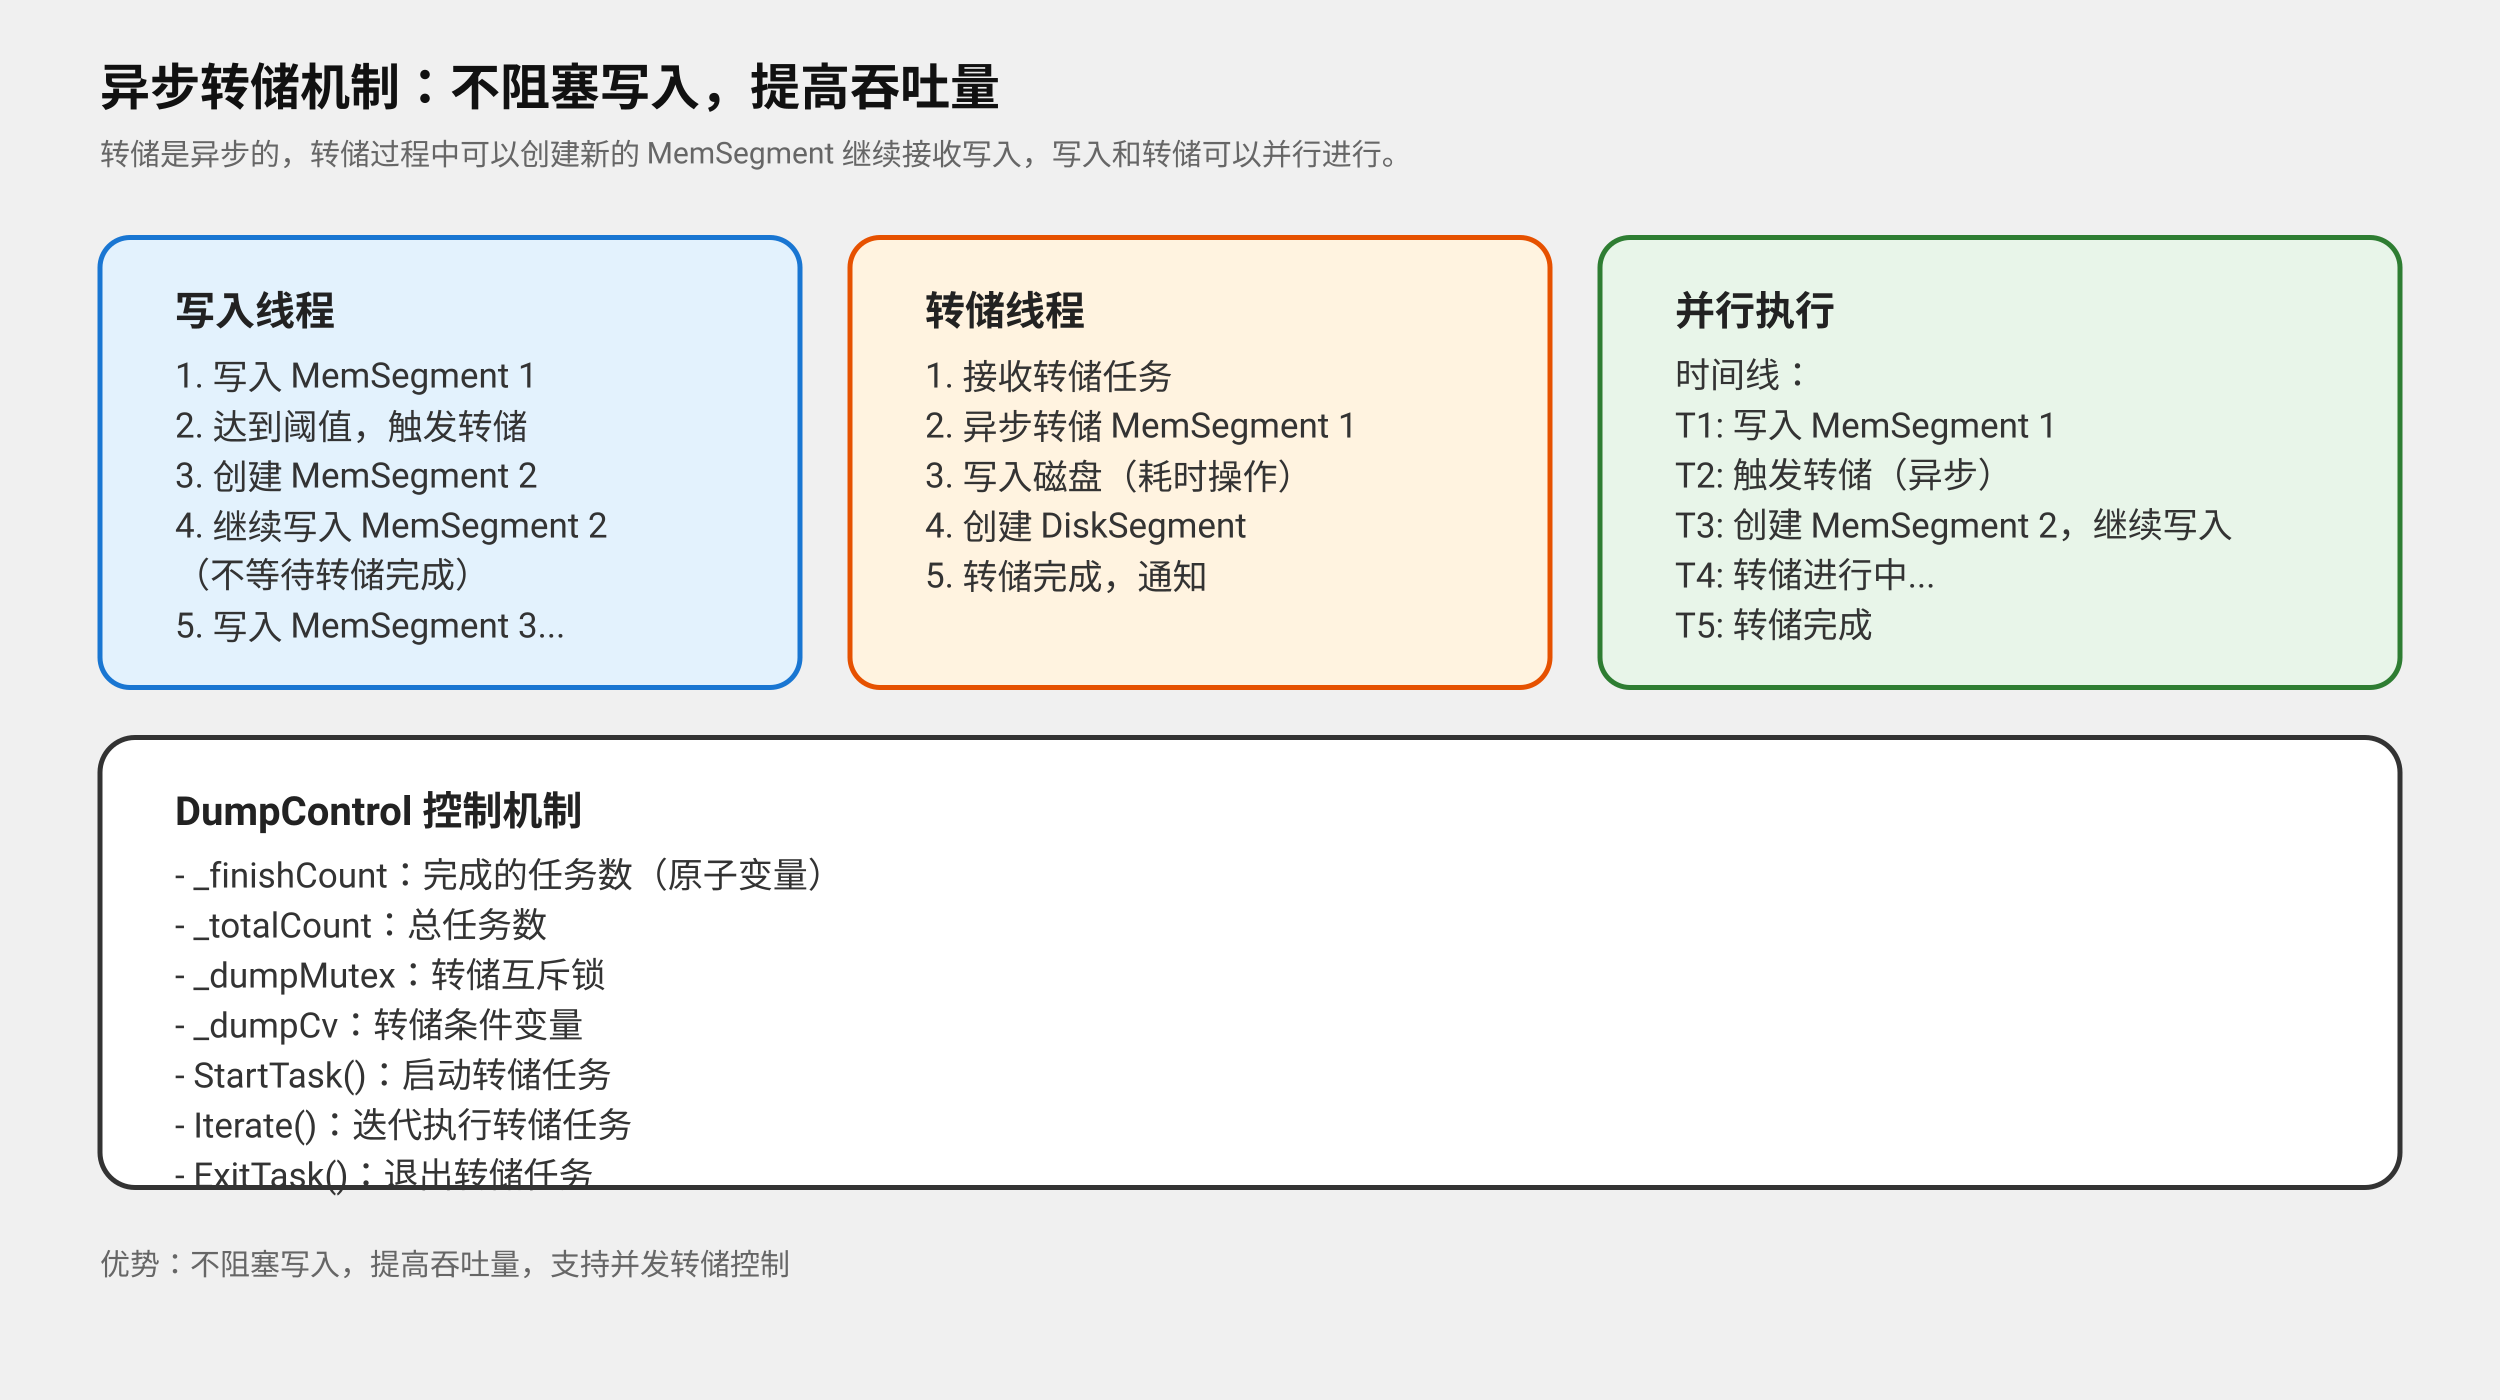
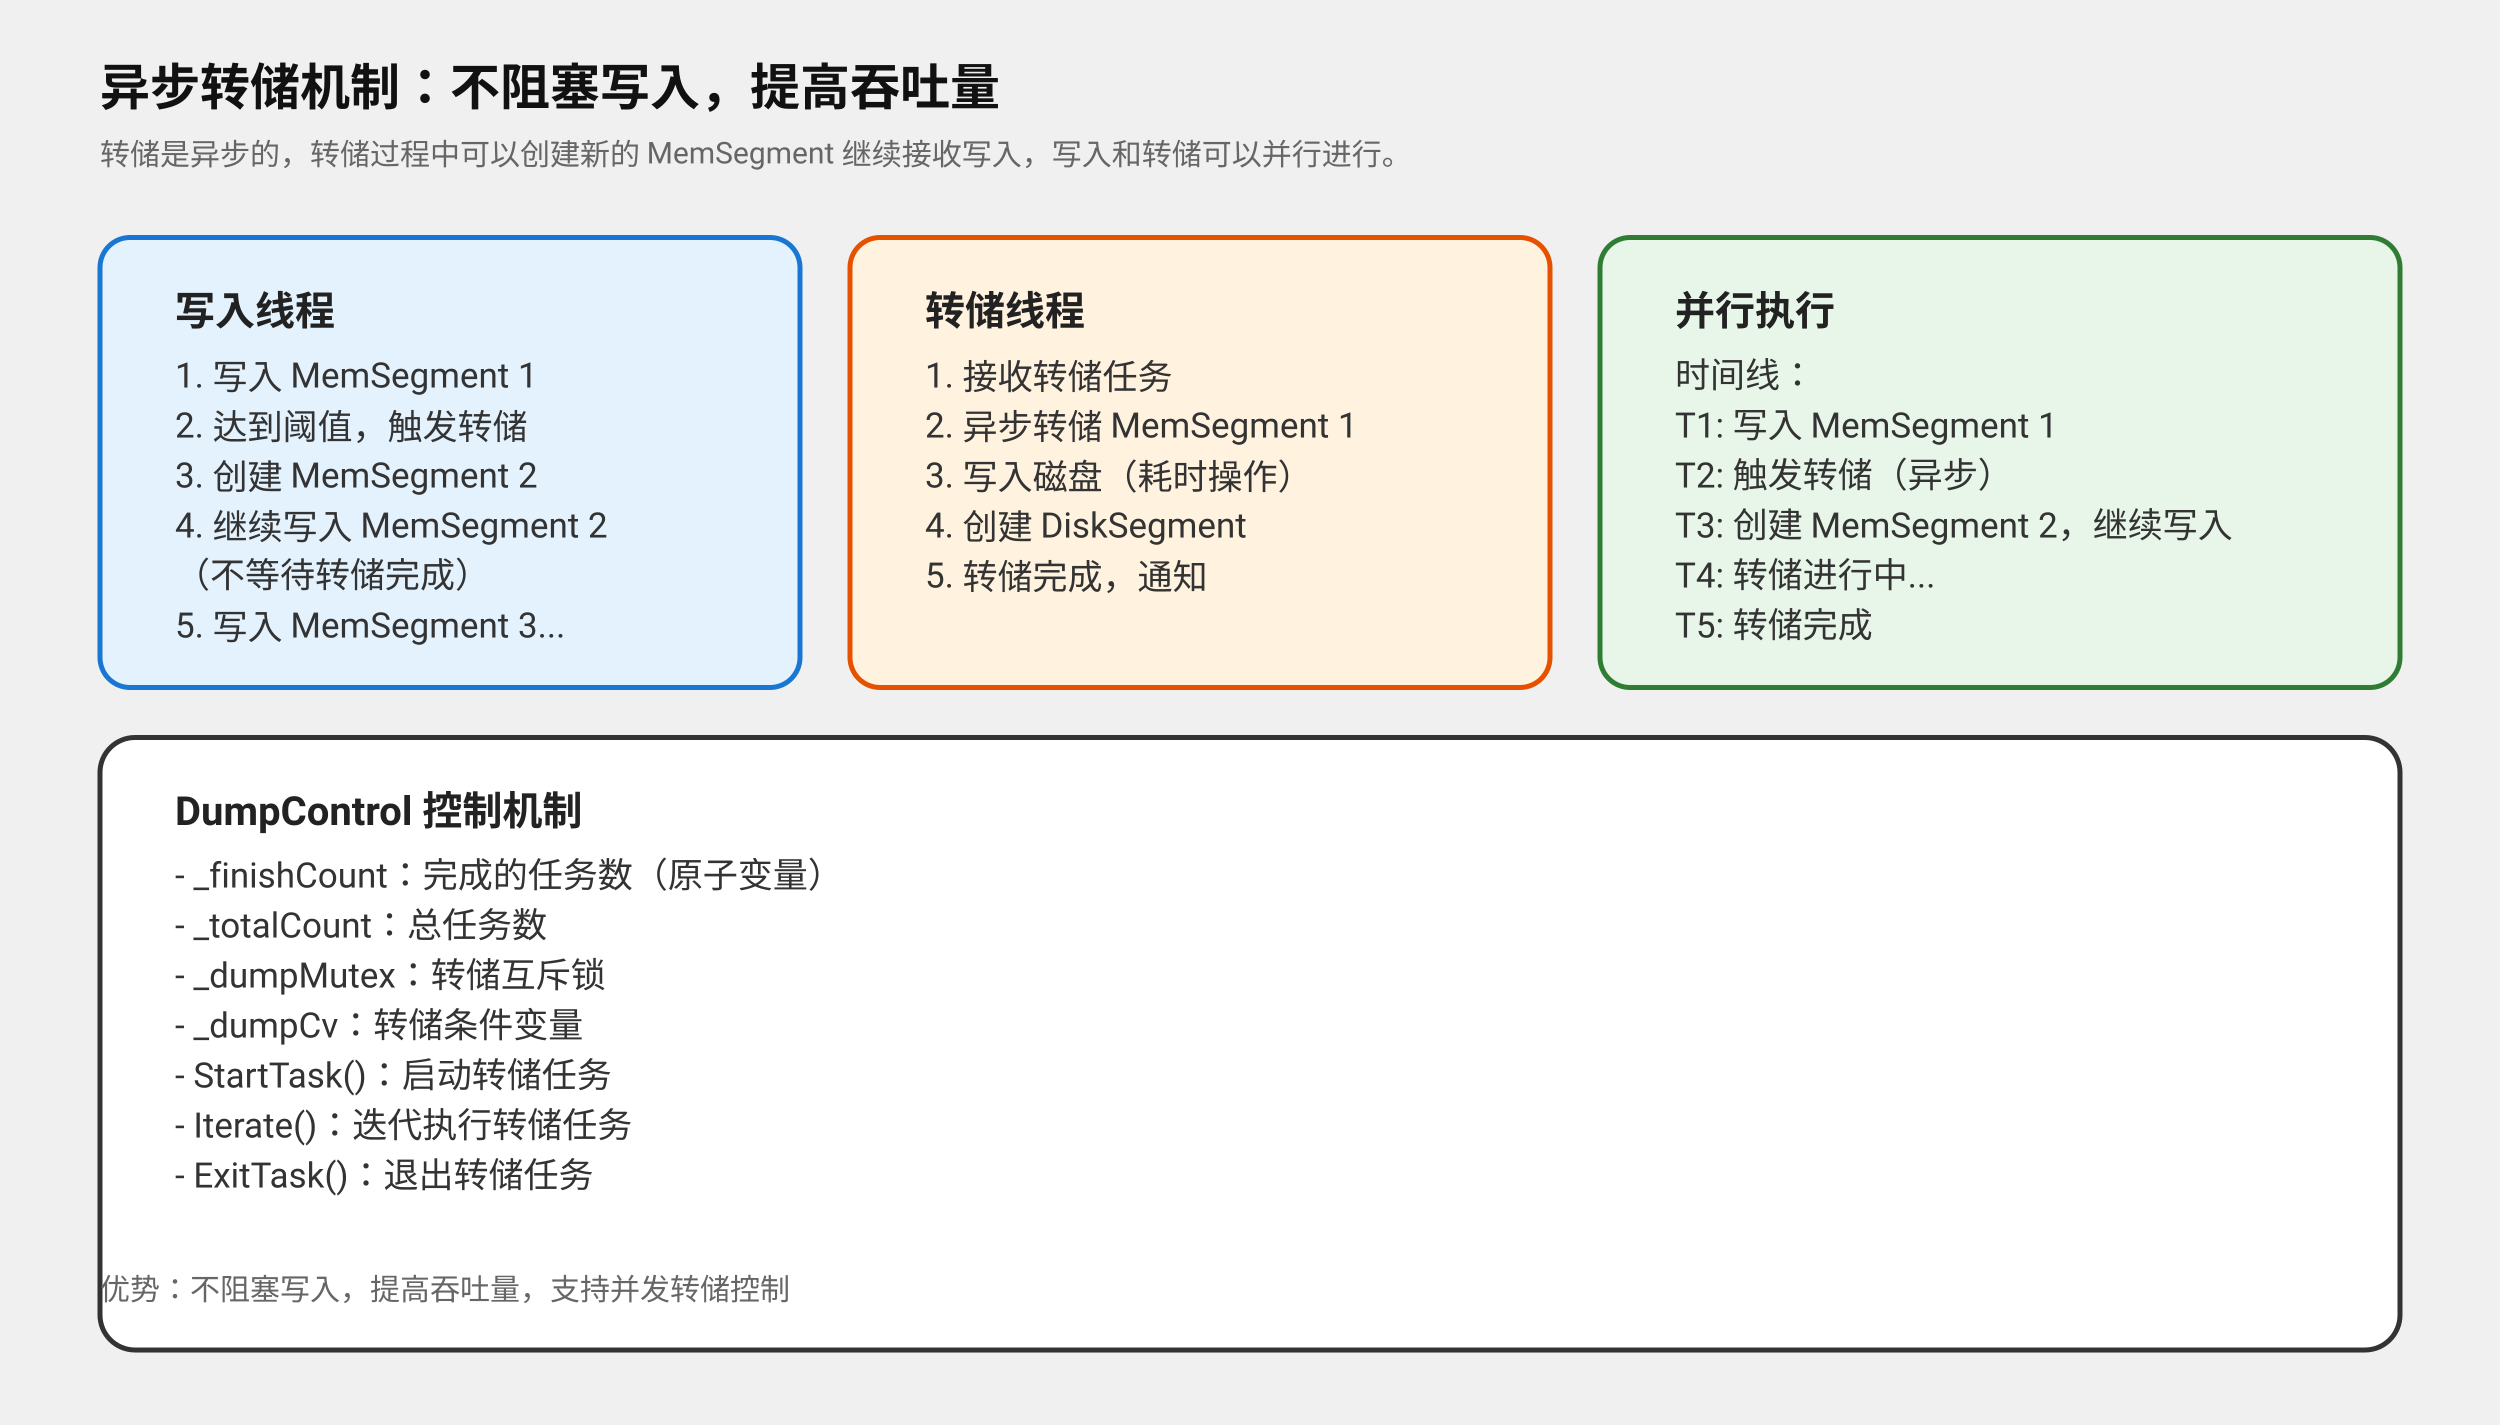
- <svg xmlns="http://www.w3.org/2000/svg" viewBox="0 0 1000 560">
+ <svg xmlns="http://www.w3.org/2000/svg" viewBox="0 0 1000 570.0">
  <defs>
    <style>
      .box{fill:#fff;stroke:#333;stroke-width:2;rx:14}
      .title{font:700 20px -apple-system,BlinkMacSystemFont,"Segoe UI",Roboto,Arial;fill:#111}
      .h{font:600 16px -apple-system,BlinkMacSystemFont,"Segoe UI",Roboto,Arial;fill:#222}
      .t{font:14px -apple-system,BlinkMacSystemFont,"Segoe UI",Roboto,Arial;fill:#333}
      .muted{font:12px -apple-system,BlinkMacSystemFont,"Segoe UI",Roboto,Arial;fill:#666}
      .arrow{stroke:#333;stroke-width:2;fill:none;marker-end:url(#m)}
      .write{fill:#e3f2fd;stroke:#1976d2;stroke-width:2;rx:12}
      .dump{fill:#fff3e0;stroke:#e65100;stroke-width:2;rx:12}
      .parallel{fill:#e8f5e9;stroke:#2e7d32;stroke-width:2;rx:12}
    </style>
-     <marker id="m" viewBox="0 0 1000 560" refX="8" refY="5" markerWidth="7" markerHeight="7" orient="auto-start-reverse">
+     <marker id="m" viewBox="0 0 1000 570.0" refX="8" refY="5" markerWidth="7" markerHeight="7" orient="auto-start-reverse">
      <path d="M 0 0 L 10 5 L 0 10 z" fill="#333" />
    </marker>
  </defs>
  <text class="title" x="40" y="42">异步转储机制：不阻塞写入，提高吞吐量</text>
  <text class="muted" x="40" y="66">转储是异步的，转储过程中可以创建新的 MemSegment 继续接收写入，写入和转储可以并行进行。</text>
  <rect class="write" x="40" y="95" width="280" height="180" />
  <text class="h" x="70" y="130">写入线程</text>
  <text class="t" x="70" y="155">1. 写入 MemSegment 1</text>
  <text class="t" x="70" y="175">2. 达到阈值，触发转储</text>
  <text class="t" x="70" y="195">3. 创建 MemSegment 2</text>
  <text class="t" x="70" y="215">4. 继续写入 MemSegment 2</text>
  <text class="t" x="70" y="235">（不等待转储完成）</text>
  <text class="t" x="70" y="255">5. 写入 MemSegment 3...</text>
  <rect class="dump" x="340" y="95" width="280" height="180" />
  <text class="h" x="370" y="130">转储线程</text>
  <text class="t" x="370" y="155">1. 接收转储任务</text>
  <text class="t" x="370" y="175">2. 异步转储 MemSegment 1</text>
  <text class="t" x="370" y="195">3. 写入磁盘（耗时操作）</text>
  <text class="t" x="370" y="215">4. 创建 DiskSegment</text>
  <text class="t" x="370" y="235">5. 转储完成，通知</text>
  <rect class="parallel" x="640" y="95" width="320" height="180" />
  <text class="h" x="670" y="130">并行执行</text>
  <text class="t" x="670" y="155">时间线：</text>
  <text class="t" x="670" y="175">T1: 写入 MemSegment 1</text>
  <text class="t" x="670" y="195">T2: 触发转储（异步）</text>
  <text class="t" x="670" y="215">T3: 创建 MemSegment 2，继续写入</text>
  <text class="t" x="670" y="235">T4: 转储进行中...</text>
  <text class="t" x="670" y="255">T5: 转储完成</text>
-   <rect class="box" x="40" y="295" width="920" height="180" />
+   <rect class="box" x="40" y="295" width="920" height="245.0" />
  <text class="h" x="70" y="330">DumpControl 控制机制</text>
  <text class="t" x="70" y="355">- _finishCount：完成的任务数（原子变量）</text>
  <text class="t" x="70" y="375">- _totalCount：总任务数</text>
  <text class="t" x="70" y="395">- _dumpMutex：转储互斥锁</text>
  <text class="t" x="70" y="415">- _dumpCv：转储条件变量</text>
  <text class="t" x="70" y="435">- StartTask()：启动转储任务</text>
  <text class="t" x="70" y="455">- Iterate()：迭代执行转储任务</text>
  <text class="t" x="70" y="475">- ExitTask()：退出转储任务</text>
-   <text class="muted" x="40" y="510">优势：不阻塞写入，提高吞吐量，支持并发转储控制</text>
+   <text class="muted" x="40" y="520">优势：不阻塞写入，提高吞吐量，支持并发转储控制</text>
</svg>
